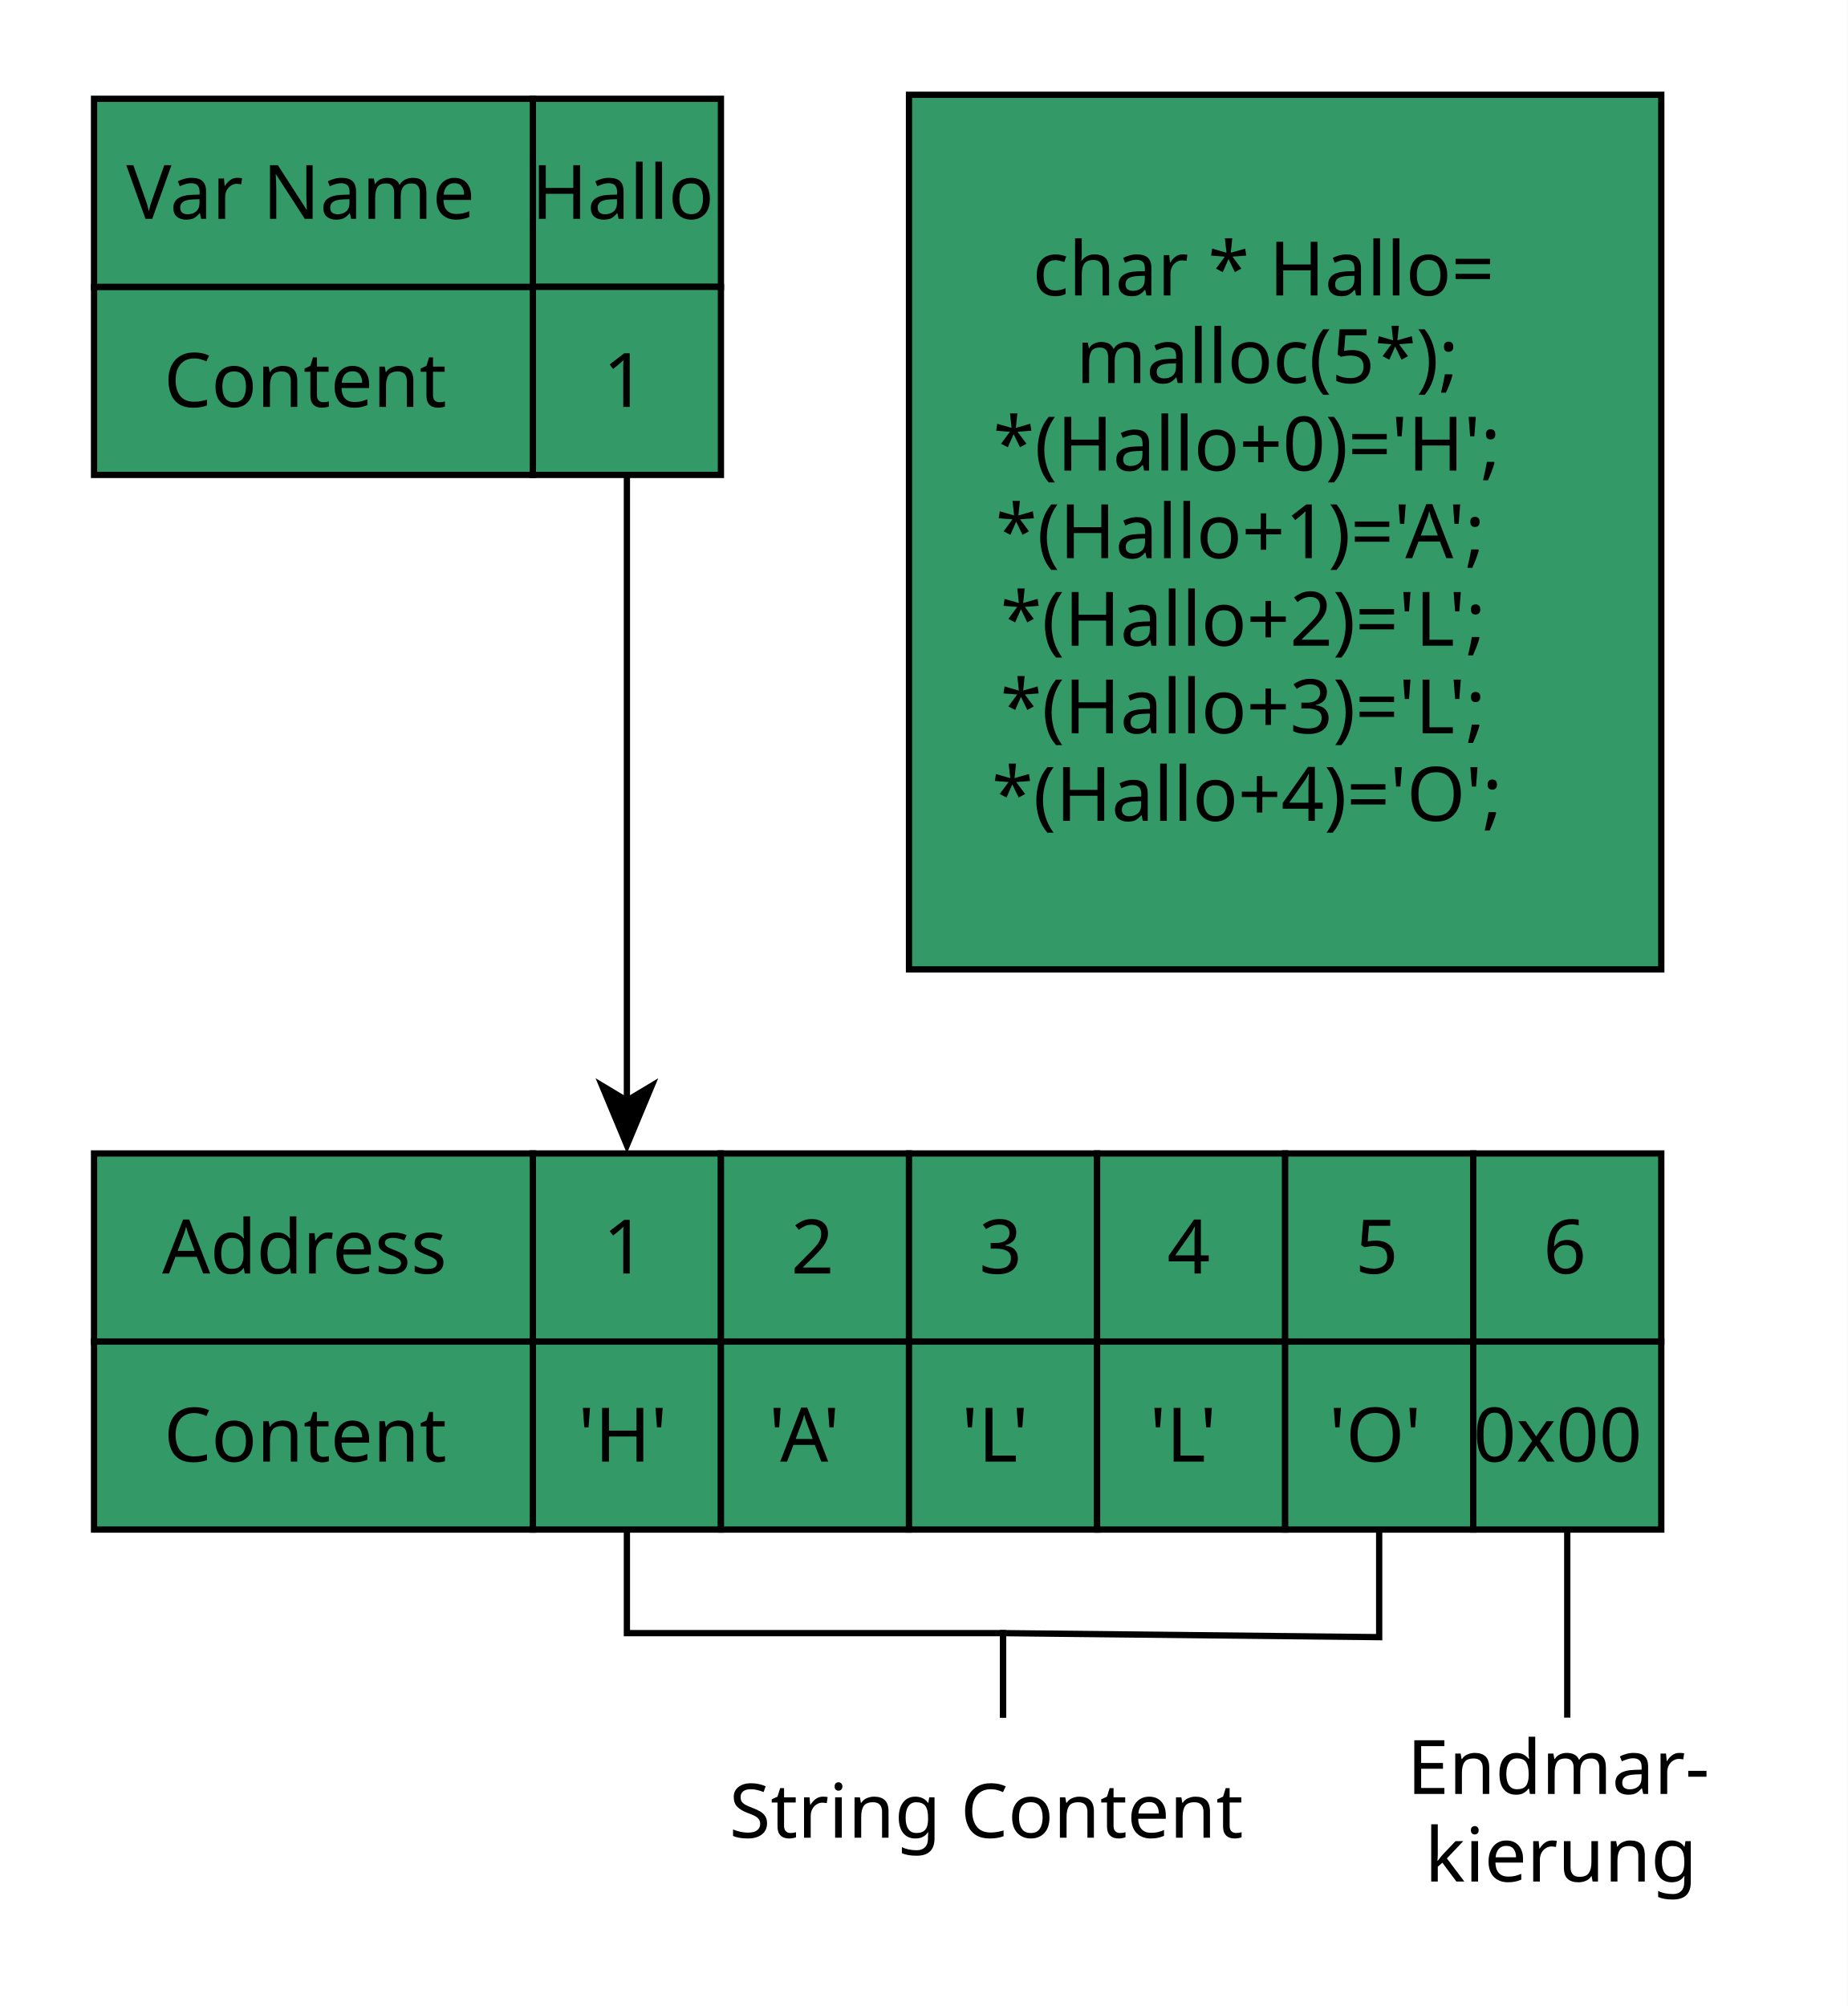
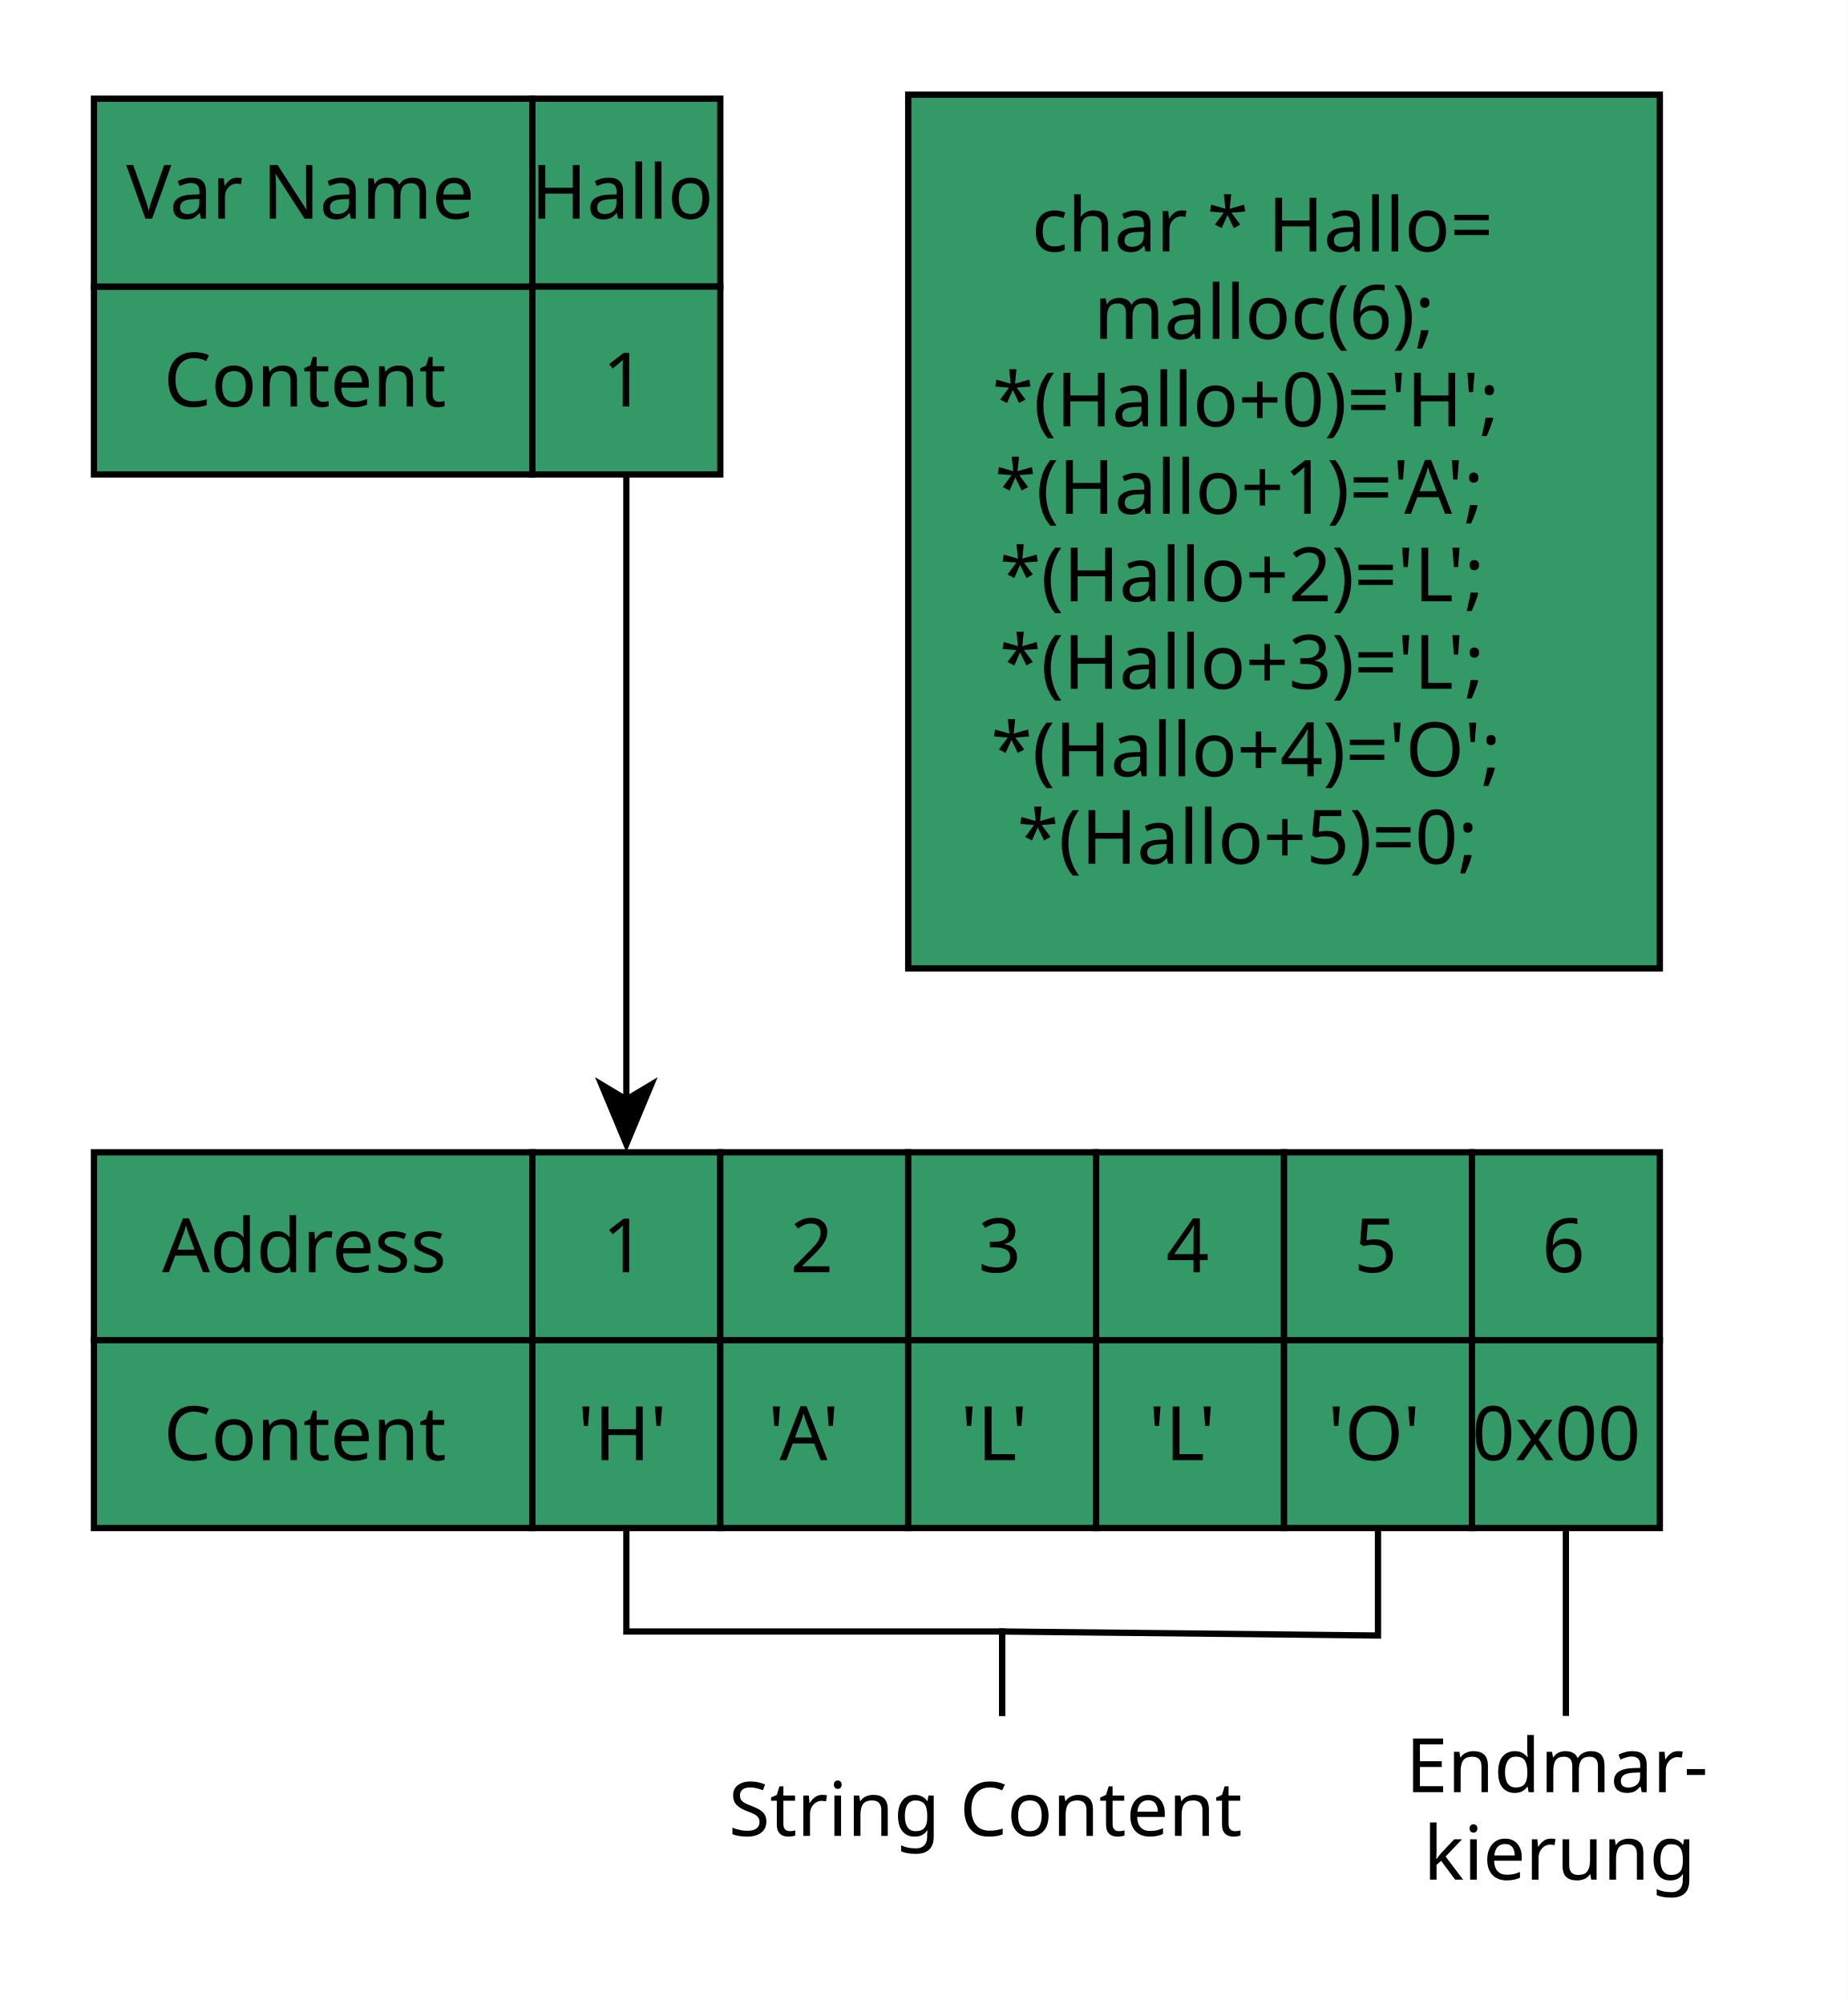
- <svg xmlns="http://www.w3.org/2000/svg" fill-opacity="1" color-rendering="auto" color-interpolation="auto" text-rendering="auto" stroke="black" stroke-linecap="square" width="921" stroke-miterlimit="10" shape-rendering="auto" stroke-opacity="1" fill="black" stroke-dasharray="none" font-weight="normal" stroke-width="1" height="1000" font-family="'Dialog'" font-style="normal" stroke-linejoin="miter" font-size="12px" stroke-dashoffset="0" image-rendering="auto">
+ <svg xmlns="http://www.w3.org/2000/svg" fill-opacity="1" color-rendering="auto" color-interpolation="auto" text-rendering="auto" stroke="black" stroke-linecap="square" width="295" stroke-miterlimit="10" shape-rendering="auto" stroke-opacity="1" fill="black" stroke-dasharray="none" font-weight="normal" stroke-width="1" height="320" font-family="'Dialog'" font-style="normal" stroke-linejoin="miter" font-size="12px" stroke-dashoffset="0" image-rendering="auto">
  <defs id="genericDefs" />
  <g>
    <defs id="defs1">
      <clipPath clipPathUnits="userSpaceOnUse" id="clipPath1">
-         <path d="M0 0 L921 0 L921 1000 L0 1000 L0 0 Z" />
+         <path d="M0 0 L295 0 L295 320 L0 320 L0 0 Z" />
      </clipPath>
      <clipPath clipPathUnits="userSpaceOnUse" id="clipPath2">
-         <path d="M84 -44 L378.72 -44 L378.72 276 L84 276 L84 -44 Z" />
+         <path d="M84 -44 L379 -44 L379 276 L84 276 L84 -44 Z" />
      </clipPath>
    </defs>
-     <g fill="white" text-rendering="geometricPrecision" shape-rendering="geometricPrecision" transform="scale(3.125,3.125) translate(-84,44)" stroke="white">
+     <g fill="white" text-rendering="geometricPrecision" shape-rendering="geometricPrecision" transform="translate(-84,44)" stroke="white">
      <rect x="84" width="295" height="320" y="-44" clip-path="url(#clipPath2)" stroke="none" />
    </g>
-     <g fill="rgb(51,153,102)" text-rendering="geometricPrecision" shape-rendering="geometricPrecision" transform="matrix(3.125,0,0,3.125,-262.5,137.5)" stroke="rgb(51,153,102)">
+     <g fill="rgb(51,153,102)" text-rendering="geometricPrecision" shape-rendering="geometricPrecision" transform="matrix(1,0,0,1,-84,44)" stroke="rgb(51,153,102)">
      <rect x="169" width="30" height="30" y="140" clip-path="url(#clipPath2)" stroke="none" />
    </g>
-     <g text-rendering="geometricPrecision" stroke-miterlimit="1.45" shape-rendering="geometricPrecision" transform="matrix(3.125,0,0,3.125,-262.5,137.5)" stroke-linecap="butt">
+     <g text-rendering="geometricPrecision" stroke-miterlimit="1.45" shape-rendering="geometricPrecision" transform="matrix(1,0,0,1,-84,44)" stroke-linecap="butt">
      <rect fill="none" x="169" width="30" height="30" y="140" clip-path="url(#clipPath2)" />
      <text x="180.183" xml:space="preserve" y="159.154" clip-path="url(#clipPath2)" font-family="sans-serif" stroke="none">1</text>
    </g>
-     <g fill="rgb(51,153,102)" text-rendering="geometricPrecision" shape-rendering="geometricPrecision" transform="matrix(3.125,0,0,3.125,-262.5,137.5)" stroke="rgb(51,153,102)">
+     <g fill="rgb(51,153,102)" text-rendering="geometricPrecision" shape-rendering="geometricPrecision" transform="matrix(1,0,0,1,-84,44)" stroke="rgb(51,153,102)">
      <rect x="199" width="30" height="30" y="140" clip-path="url(#clipPath2)" stroke="none" />
    </g>
-     <g text-rendering="geometricPrecision" stroke-miterlimit="1.45" shape-rendering="geometricPrecision" transform="matrix(3.125,0,0,3.125,-262.5,137.5)" stroke-linecap="butt">
+     <g text-rendering="geometricPrecision" stroke-miterlimit="1.45" shape-rendering="geometricPrecision" transform="matrix(1,0,0,1,-84,44)" stroke-linecap="butt">
      <rect fill="none" x="199" width="30" height="30" y="140" clip-path="url(#clipPath2)" />
      <text x="210.183" xml:space="preserve" y="159.154" clip-path="url(#clipPath2)" font-family="sans-serif" stroke="none">2</text>
    </g>
-     <g fill="rgb(51,153,102)" text-rendering="geometricPrecision" shape-rendering="geometricPrecision" transform="matrix(3.125,0,0,3.125,-262.5,137.5)" stroke="rgb(51,153,102)">
+     <g fill="rgb(51,153,102)" text-rendering="geometricPrecision" shape-rendering="geometricPrecision" transform="matrix(1,0,0,1,-84,44)" stroke="rgb(51,153,102)">
      <rect x="229" width="30" height="30" y="140" clip-path="url(#clipPath2)" stroke="none" />
    </g>
-     <g text-rendering="geometricPrecision" stroke-miterlimit="1.45" shape-rendering="geometricPrecision" transform="matrix(3.125,0,0,3.125,-262.5,137.5)" stroke-linecap="butt">
+     <g text-rendering="geometricPrecision" stroke-miterlimit="1.45" shape-rendering="geometricPrecision" transform="matrix(1,0,0,1,-84,44)" stroke-linecap="butt">
      <rect fill="none" x="229" width="30" height="30" y="140" clip-path="url(#clipPath2)" />
      <text x="240.183" xml:space="preserve" y="159.154" clip-path="url(#clipPath2)" font-family="sans-serif" stroke="none">3</text>
    </g>
-     <g fill="rgb(51,153,102)" text-rendering="geometricPrecision" shape-rendering="geometricPrecision" transform="matrix(3.125,0,0,3.125,-262.5,137.5)" stroke="rgb(51,153,102)">
+     <g fill="rgb(51,153,102)" text-rendering="geometricPrecision" shape-rendering="geometricPrecision" transform="matrix(1,0,0,1,-84,44)" stroke="rgb(51,153,102)">
      <rect x="259" width="30" height="30" y="140" clip-path="url(#clipPath2)" stroke="none" />
    </g>
-     <g text-rendering="geometricPrecision" stroke-miterlimit="1.45" shape-rendering="geometricPrecision" transform="matrix(3.125,0,0,3.125,-262.5,137.5)" stroke-linecap="butt">
+     <g text-rendering="geometricPrecision" stroke-miterlimit="1.45" shape-rendering="geometricPrecision" transform="matrix(1,0,0,1,-84,44)" stroke-linecap="butt">
      <rect fill="none" x="259" width="30" height="30" y="140" clip-path="url(#clipPath2)" />
      <text x="270.183" xml:space="preserve" y="159.154" clip-path="url(#clipPath2)" font-family="sans-serif" stroke="none">4</text>
    </g>
-     <g fill="rgb(51,153,102)" text-rendering="geometricPrecision" shape-rendering="geometricPrecision" transform="matrix(3.125,0,0,3.125,-262.5,137.5)" stroke="rgb(51,153,102)">
+     <g fill="rgb(51,153,102)" text-rendering="geometricPrecision" shape-rendering="geometricPrecision" transform="matrix(1,0,0,1,-84,44)" stroke="rgb(51,153,102)">
      <rect x="289" width="30" height="30" y="140" clip-path="url(#clipPath2)" stroke="none" />
    </g>
-     <g text-rendering="geometricPrecision" stroke-miterlimit="1.45" shape-rendering="geometricPrecision" transform="matrix(3.125,0,0,3.125,-262.5,137.5)" stroke-linecap="butt">
+     <g text-rendering="geometricPrecision" stroke-miterlimit="1.45" shape-rendering="geometricPrecision" transform="matrix(1,0,0,1,-84,44)" stroke-linecap="butt">
      <rect fill="none" x="289" width="30" height="30" y="140" clip-path="url(#clipPath2)" />
      <text x="300.183" xml:space="preserve" y="159.154" clip-path="url(#clipPath2)" font-family="sans-serif" stroke="none">5</text>
    </g>
-     <g fill="rgb(51,153,102)" text-rendering="geometricPrecision" shape-rendering="geometricPrecision" transform="matrix(3.125,0,0,3.125,-262.5,137.5)" stroke="rgb(51,153,102)">
+     <g fill="rgb(51,153,102)" text-rendering="geometricPrecision" shape-rendering="geometricPrecision" transform="matrix(1,0,0,1,-84,44)" stroke="rgb(51,153,102)">
      <rect x="169" width="30" height="30" y="170" clip-path="url(#clipPath2)" stroke="none" />
    </g>
-     <g text-rendering="geometricPrecision" stroke-miterlimit="1.45" shape-rendering="geometricPrecision" transform="matrix(3.125,0,0,3.125,-262.5,137.5)" stroke-linecap="butt">
+     <g text-rendering="geometricPrecision" stroke-miterlimit="1.45" shape-rendering="geometricPrecision" transform="matrix(1,0,0,1,-84,44)" stroke-linecap="butt">
      <rect fill="none" x="169" width="30" height="30" y="170" clip-path="url(#clipPath2)" />
      <text x="176.19" xml:space="preserve" y="189.154" clip-path="url(#clipPath2)" font-family="sans-serif" stroke="none">'H'</text>
    </g>
-     <g fill="rgb(51,153,102)" text-rendering="geometricPrecision" shape-rendering="geometricPrecision" transform="matrix(3.125,0,0,3.125,-262.5,137.5)" stroke="rgb(51,153,102)">
+     <g fill="rgb(51,153,102)" text-rendering="geometricPrecision" shape-rendering="geometricPrecision" transform="matrix(1,0,0,1,-84,44)" stroke="rgb(51,153,102)">
      <rect x="199" width="30" height="30" y="170" clip-path="url(#clipPath2)" stroke="none" />
    </g>
-     <g text-rendering="geometricPrecision" stroke-miterlimit="1.45" shape-rendering="geometricPrecision" transform="matrix(3.125,0,0,3.125,-262.5,137.5)" stroke-linecap="butt">
+     <g text-rendering="geometricPrecision" stroke-miterlimit="1.45" shape-rendering="geometricPrecision" transform="matrix(1,0,0,1,-84,44)" stroke-linecap="butt">
      <rect fill="none" x="199" width="30" height="30" y="170" clip-path="url(#clipPath2)" />
      <text x="206.597" xml:space="preserve" y="189.154" clip-path="url(#clipPath2)" font-family="sans-serif" stroke="none">'A'</text>
    </g>
-     <g fill="rgb(51,153,102)" text-rendering="geometricPrecision" shape-rendering="geometricPrecision" transform="matrix(3.125,0,0,3.125,-262.5,137.5)" stroke="rgb(51,153,102)">
+     <g fill="rgb(51,153,102)" text-rendering="geometricPrecision" shape-rendering="geometricPrecision" transform="matrix(1,0,0,1,-84,44)" stroke="rgb(51,153,102)">
      <rect x="229" width="30" height="30" y="170" clip-path="url(#clipPath2)" stroke="none" />
    </g>
-     <g text-rendering="geometricPrecision" stroke-miterlimit="1.45" shape-rendering="geometricPrecision" transform="matrix(3.125,0,0,3.125,-262.5,137.5)" stroke-linecap="butt">
+     <g text-rendering="geometricPrecision" stroke-miterlimit="1.45" shape-rendering="geometricPrecision" transform="matrix(1,0,0,1,-84,44)" stroke-linecap="butt">
      <rect fill="none" x="229" width="30" height="30" y="170" clip-path="url(#clipPath2)" />
      <text x="237.358" xml:space="preserve" y="189.154" clip-path="url(#clipPath2)" font-family="sans-serif" stroke="none">'L'</text>
    </g>
-     <g fill="rgb(51,153,102)" text-rendering="geometricPrecision" shape-rendering="geometricPrecision" transform="matrix(3.125,0,0,3.125,-262.5,137.5)" stroke="rgb(51,153,102)">
+     <g fill="rgb(51,153,102)" text-rendering="geometricPrecision" shape-rendering="geometricPrecision" transform="matrix(1,0,0,1,-84,44)" stroke="rgb(51,153,102)">
      <rect x="259" width="30" height="30" y="170" clip-path="url(#clipPath2)" stroke="none" />
    </g>
-     <g text-rendering="geometricPrecision" stroke-miterlimit="1.45" shape-rendering="geometricPrecision" transform="matrix(3.125,0,0,3.125,-262.5,137.5)" stroke-linecap="butt">
+     <g text-rendering="geometricPrecision" stroke-miterlimit="1.45" shape-rendering="geometricPrecision" transform="matrix(1,0,0,1,-84,44)" stroke-linecap="butt">
      <rect fill="none" x="259" width="30" height="30" y="170" clip-path="url(#clipPath2)" />
      <text x="267.358" xml:space="preserve" y="189.154" clip-path="url(#clipPath2)" font-family="sans-serif" stroke="none">'L'</text>
    </g>
-     <g fill="rgb(51,153,102)" text-rendering="geometricPrecision" shape-rendering="geometricPrecision" transform="matrix(3.125,0,0,3.125,-262.5,137.5)" stroke="rgb(51,153,102)">
+     <g fill="rgb(51,153,102)" text-rendering="geometricPrecision" shape-rendering="geometricPrecision" transform="matrix(1,0,0,1,-84,44)" stroke="rgb(51,153,102)">
      <rect x="289" width="30" height="30" y="170" clip-path="url(#clipPath2)" stroke="none" />
    </g>
-     <g text-rendering="geometricPrecision" stroke-miterlimit="1.45" shape-rendering="geometricPrecision" transform="matrix(3.125,0,0,3.125,-262.5,137.5)" stroke-linecap="butt">
+     <g text-rendering="geometricPrecision" stroke-miterlimit="1.45" shape-rendering="geometricPrecision" transform="matrix(1,0,0,1,-84,44)" stroke-linecap="butt">
      <rect fill="none" x="289" width="30" height="30" y="170" clip-path="url(#clipPath2)" />
      <text x="295.978" xml:space="preserve" y="189.154" clip-path="url(#clipPath2)" font-family="sans-serif" stroke="none">'O'</text>
    </g>
-     <g fill="rgb(51,153,102)" text-rendering="geometricPrecision" shape-rendering="geometricPrecision" transform="matrix(3.125,0,0,3.125,-262.5,137.5)" stroke="rgb(51,153,102)">
+     <g fill="rgb(51,153,102)" text-rendering="geometricPrecision" shape-rendering="geometricPrecision" transform="matrix(1,0,0,1,-84,44)" stroke="rgb(51,153,102)">
      <rect x="319" width="30" height="30" y="140" clip-path="url(#clipPath2)" stroke="none" />
    </g>
-     <g text-rendering="geometricPrecision" stroke-miterlimit="1.45" shape-rendering="geometricPrecision" transform="matrix(3.125,0,0,3.125,-262.5,137.5)" stroke-linecap="butt">
+     <g text-rendering="geometricPrecision" stroke-miterlimit="1.45" shape-rendering="geometricPrecision" transform="matrix(1,0,0,1,-84,44)" stroke-linecap="butt">
      <rect fill="none" x="319" width="30" height="30" y="140" clip-path="url(#clipPath2)" />
      <text x="330.183" xml:space="preserve" y="159.154" clip-path="url(#clipPath2)" font-family="sans-serif" stroke="none">6</text>
    </g>
-     <g fill="rgb(51,153,102)" text-rendering="geometricPrecision" shape-rendering="geometricPrecision" transform="matrix(3.125,0,0,3.125,-262.5,137.5)" stroke="rgb(51,153,102)">
+     <g fill="rgb(51,153,102)" text-rendering="geometricPrecision" shape-rendering="geometricPrecision" transform="matrix(1,0,0,1,-84,44)" stroke="rgb(51,153,102)">
      <rect x="319" width="30" height="30" y="170" clip-path="url(#clipPath2)" stroke="none" />
    </g>
-     <g text-rendering="geometricPrecision" stroke-miterlimit="1.45" shape-rendering="geometricPrecision" transform="matrix(3.125,0,0,3.125,-262.5,137.5)" stroke-linecap="butt">
+     <g text-rendering="geometricPrecision" stroke-miterlimit="1.45" shape-rendering="geometricPrecision" transform="matrix(1,0,0,1,-84,44)" stroke-linecap="butt">
      <rect fill="none" x="319" width="30" height="30" y="170" clip-path="url(#clipPath2)" />
      <text x="318.997" xml:space="preserve" y="189.154" clip-path="url(#clipPath2)" font-family="sans-serif" stroke="none">0x00</text>
    </g>
-     <g fill="rgb(51,153,102)" text-rendering="geometricPrecision" shape-rendering="geometricPrecision" transform="matrix(3.125,0,0,3.125,-262.5,137.5)" stroke="rgb(51,153,102)">
+     <g fill="rgb(51,153,102)" text-rendering="geometricPrecision" shape-rendering="geometricPrecision" transform="matrix(1,0,0,1,-84,44)" stroke="rgb(51,153,102)">
      <rect x="99" width="70" height="30" y="140" clip-path="url(#clipPath2)" stroke="none" />
    </g>
-     <g text-rendering="geometricPrecision" stroke-miterlimit="1.45" shape-rendering="geometricPrecision" transform="matrix(3.125,0,0,3.125,-262.5,137.5)" stroke-linecap="butt">
+     <g text-rendering="geometricPrecision" stroke-miterlimit="1.45" shape-rendering="geometricPrecision" transform="matrix(1,0,0,1,-84,44)" stroke-linecap="butt">
      <rect fill="none" x="99" width="70" height="30" y="140" clip-path="url(#clipPath2)" />
      <text x="109.868" xml:space="preserve" y="159.154" clip-path="url(#clipPath2)" font-family="sans-serif" stroke="none">Address</text>
    </g>
-     <g fill="rgb(51,153,102)" text-rendering="geometricPrecision" shape-rendering="geometricPrecision" transform="matrix(3.125,0,0,3.125,-262.5,137.5)" stroke="rgb(51,153,102)">
+     <g fill="rgb(51,153,102)" text-rendering="geometricPrecision" shape-rendering="geometricPrecision" transform="matrix(1,0,0,1,-84,44)" stroke="rgb(51,153,102)">
      <rect x="99" width="70" height="30" y="170" clip-path="url(#clipPath2)" stroke="none" />
    </g>
-     <g text-rendering="geometricPrecision" stroke-miterlimit="1.45" shape-rendering="geometricPrecision" transform="matrix(3.125,0,0,3.125,-262.5,137.5)" stroke-linecap="butt">
+     <g text-rendering="geometricPrecision" stroke-miterlimit="1.45" shape-rendering="geometricPrecision" transform="matrix(1,0,0,1,-84,44)" stroke-linecap="butt">
      <rect fill="none" x="99" width="70" height="30" y="170" clip-path="url(#clipPath2)" />
      <text x="110.138" xml:space="preserve" y="189.154" clip-path="url(#clipPath2)" font-family="sans-serif" stroke="none">Content</text>
    </g>
-     <g fill="rgb(51,153,102)" text-rendering="geometricPrecision" shape-rendering="geometricPrecision" transform="matrix(3.125,0,0,3.125,-262.5,137.5)" stroke="rgb(51,153,102)">
+     <g fill="rgb(51,153,102)" text-rendering="geometricPrecision" shape-rendering="geometricPrecision" transform="matrix(1,0,0,1,-84,44)" stroke="rgb(51,153,102)">
      <rect x="169" width="30" height="30" y="-28.24" clip-path="url(#clipPath2)" stroke="none" />
    </g>
-     <g text-rendering="geometricPrecision" stroke-miterlimit="1.45" shape-rendering="geometricPrecision" transform="matrix(3.125,0,0,3.125,-262.5,137.5)" stroke-linecap="butt">
+     <g text-rendering="geometricPrecision" stroke-miterlimit="1.45" shape-rendering="geometricPrecision" transform="matrix(1,0,0,1,-84,44)" stroke-linecap="butt">
      <rect fill="none" x="169" width="30" height="30" y="-28.24" clip-path="url(#clipPath2)" />
      <text x="168.807" xml:space="preserve" y="-9.086" clip-path="url(#clipPath2)" font-family="sans-serif" stroke="none">Hallo</text>
    </g>
-     <g fill="rgb(51,153,102)" text-rendering="geometricPrecision" shape-rendering="geometricPrecision" transform="matrix(3.125,0,0,3.125,-262.5,137.5)" stroke="rgb(51,153,102)">
+     <g fill="rgb(51,153,102)" text-rendering="geometricPrecision" shape-rendering="geometricPrecision" transform="matrix(1,0,0,1,-84,44)" stroke="rgb(51,153,102)">
      <rect x="169" width="30" height="30" y="1.76" clip-path="url(#clipPath2)" stroke="none" />
    </g>
-     <g text-rendering="geometricPrecision" stroke-miterlimit="1.45" shape-rendering="geometricPrecision" transform="matrix(3.125,0,0,3.125,-262.5,137.5)" stroke-linecap="butt">
+     <g text-rendering="geometricPrecision" stroke-miterlimit="1.45" shape-rendering="geometricPrecision" transform="matrix(1,0,0,1,-84,44)" stroke-linecap="butt">
      <rect fill="none" x="169" width="30" height="30" y="1.76" clip-path="url(#clipPath2)" />
      <text x="180.183" xml:space="preserve" y="20.914" clip-path="url(#clipPath2)" font-family="sans-serif" stroke="none">1</text>
    </g>
-     <g fill="rgb(51,153,102)" text-rendering="geometricPrecision" shape-rendering="geometricPrecision" transform="matrix(3.125,0,0,3.125,-262.5,137.5)" stroke="rgb(51,153,102)">
+     <g fill="rgb(51,153,102)" text-rendering="geometricPrecision" shape-rendering="geometricPrecision" transform="matrix(1,0,0,1,-84,44)" stroke="rgb(51,153,102)">
      <rect x="99" width="70" height="30" y="1.76" clip-path="url(#clipPath2)" stroke="none" />
    </g>
-     <g text-rendering="geometricPrecision" stroke-miterlimit="1.45" shape-rendering="geometricPrecision" transform="matrix(3.125,0,0,3.125,-262.5,137.5)" stroke-linecap="butt">
+     <g text-rendering="geometricPrecision" stroke-miterlimit="1.45" shape-rendering="geometricPrecision" transform="matrix(1,0,0,1,-84,44)" stroke-linecap="butt">
      <rect fill="none" x="99" width="70" height="30" y="1.76" clip-path="url(#clipPath2)" />
      <text x="110.138" xml:space="preserve" y="20.914" clip-path="url(#clipPath2)" font-family="sans-serif" stroke="none">Content</text>
    </g>
-     <g fill="rgb(51,153,102)" text-rendering="geometricPrecision" shape-rendering="geometricPrecision" transform="matrix(3.125,0,0,3.125,-262.5,137.5)" stroke="rgb(51,153,102)">
+     <g fill="rgb(51,153,102)" text-rendering="geometricPrecision" shape-rendering="geometricPrecision" transform="matrix(1,0,0,1,-84,44)" stroke="rgb(51,153,102)">
      <rect x="99" width="70" height="30" y="-28.24" clip-path="url(#clipPath2)" stroke="none" />
    </g>
-     <g text-rendering="geometricPrecision" stroke-miterlimit="1.45" shape-rendering="geometricPrecision" transform="matrix(3.125,0,0,3.125,-262.5,137.5)" stroke-linecap="butt">
+     <g text-rendering="geometricPrecision" stroke-miterlimit="1.45" shape-rendering="geometricPrecision" transform="matrix(1,0,0,1,-84,44)" stroke-linecap="butt">
      <rect fill="none" x="99" width="70" height="30" y="-28.24" clip-path="url(#clipPath2)" />
      <text x="104.144" xml:space="preserve" y="-9.086" clip-path="url(#clipPath2)" font-family="sans-serif" stroke="none">Var Name</text>
    </g>
-     <g fill="rgb(51,153,102)" text-rendering="geometricPrecision" shape-rendering="geometricPrecision" transform="matrix(3.125,0,0,3.125,-262.5,137.5)" stroke="rgb(51,153,102)">
+     <g fill="rgb(51,153,102)" text-rendering="geometricPrecision" shape-rendering="geometricPrecision" transform="matrix(1,0,0,1,-84,44)" stroke="rgb(51,153,102)">
      <rect x="229" width="120" height="139.52" y="-28.88" clip-path="url(#clipPath2)" stroke="none" />
    </g>
-     <g text-rendering="geometricPrecision" stroke-miterlimit="1.45" shape-rendering="geometricPrecision" transform="matrix(3.125,0,0,3.125,-262.5,137.5)" stroke-linecap="butt">
+     <g text-rendering="geometricPrecision" stroke-miterlimit="1.45" shape-rendering="geometricPrecision" transform="matrix(1,0,0,1,-84,44)" stroke-linecap="butt">
      <rect fill="none" x="229" width="120" height="139.52" y="-28.88" clip-path="url(#clipPath2)" />
-       <text x="248.72" xml:space="preserve" y="3.128" clip-path="url(#clipPath2)" font-family="sans-serif" stroke="none">char * Hallo=</text>
-       <text x="255.654" xml:space="preserve" y="17.097" clip-path="url(#clipPath2)" font-family="sans-serif" stroke="none">malloc(5*);</text>
-       <text x="242.421" xml:space="preserve" y="31.066" clip-path="url(#clipPath2)" font-family="sans-serif" stroke="none">*(Hallo+0)='H';</text>
-       <text x="242.828" xml:space="preserve" y="45.034" clip-path="url(#clipPath2)" font-family="sans-serif" stroke="none">*(Hallo+1)='A';</text>
-       <text x="243.59" xml:space="preserve" y="59.003" clip-path="url(#clipPath2)" font-family="sans-serif" stroke="none">*(Hallo+2)='L';</text>
-       <text x="243.59" xml:space="preserve" y="72.972" clip-path="url(#clipPath2)" font-family="sans-serif" stroke="none">*(Hallo+3)='L';</text>
-       <text x="242.21" xml:space="preserve" y="86.941" clip-path="url(#clipPath2)" font-family="sans-serif" stroke="none">*(Hallo+4)='O';</text>
+       <text x="248.72" xml:space="preserve" y="-3.856" clip-path="url(#clipPath2)" font-family="sans-serif" stroke="none">char * Hallo=</text>
+       <text x="258.654" xml:space="preserve" y="10.112" clip-path="url(#clipPath2)" font-family="sans-serif" stroke="none">malloc(6);</text>
+       <text x="242.421" xml:space="preserve" y="24.081" clip-path="url(#clipPath2)" font-family="sans-serif" stroke="none">*(Hallo+0)='H';</text>
+       <text x="242.828" xml:space="preserve" y="38.05" clip-path="url(#clipPath2)" font-family="sans-serif" stroke="none">*(Hallo+1)='A';</text>
+       <text x="243.59" xml:space="preserve" y="52.019" clip-path="url(#clipPath2)" font-family="sans-serif" stroke="none">*(Hallo+2)='L';</text>
+       <text x="243.59" xml:space="preserve" y="65.987" clip-path="url(#clipPath2)" font-family="sans-serif" stroke="none">*(Hallo+3)='L';</text>
+       <text x="242.21" xml:space="preserve" y="79.956" clip-path="url(#clipPath2)" font-family="sans-serif" stroke="none">*(Hallo+4)='O';</text>
+       <text x="246.414" xml:space="preserve" y="93.925" clip-path="url(#clipPath2)" font-family="sans-serif" stroke="none">*(Hallo+5)=0;</text>
      <text x="200.324" xml:space="preserve" y="249.154" clip-path="url(#clipPath2)" font-family="sans-serif" stroke="none">String Content</text>
      <text x="308.444" xml:space="preserve" y="242.17" clip-path="url(#clipPath2)" font-family="sans-serif" stroke="none">Endmar-</text>
      <text x="311.286" xml:space="preserve" y="256.139" clip-path="url(#clipPath2)" font-family="sans-serif" stroke="none">kierung</text>
      <path fill="none" d="M184 31.76 L184 132" clip-path="url(#clipPath2)" />
      <path d="M184 140 L189 128 L184 131 L179 128 Z" clip-path="url(#clipPath2)" stroke="none" />
      <path fill="none" d="M244 230 L244 221.64 L244 216.52 L184 216.52 L184 200" clip-path="url(#clipPath2)" />
      <path fill="none" d="M244 230 L244 217.16 L244 216.52 L304 217.16 L304 200" clip-path="url(#clipPath2)" />
      <path fill="none" d="M334 230 L334 200" clip-path="url(#clipPath2)" />
    </g>
  </g>
</svg>
